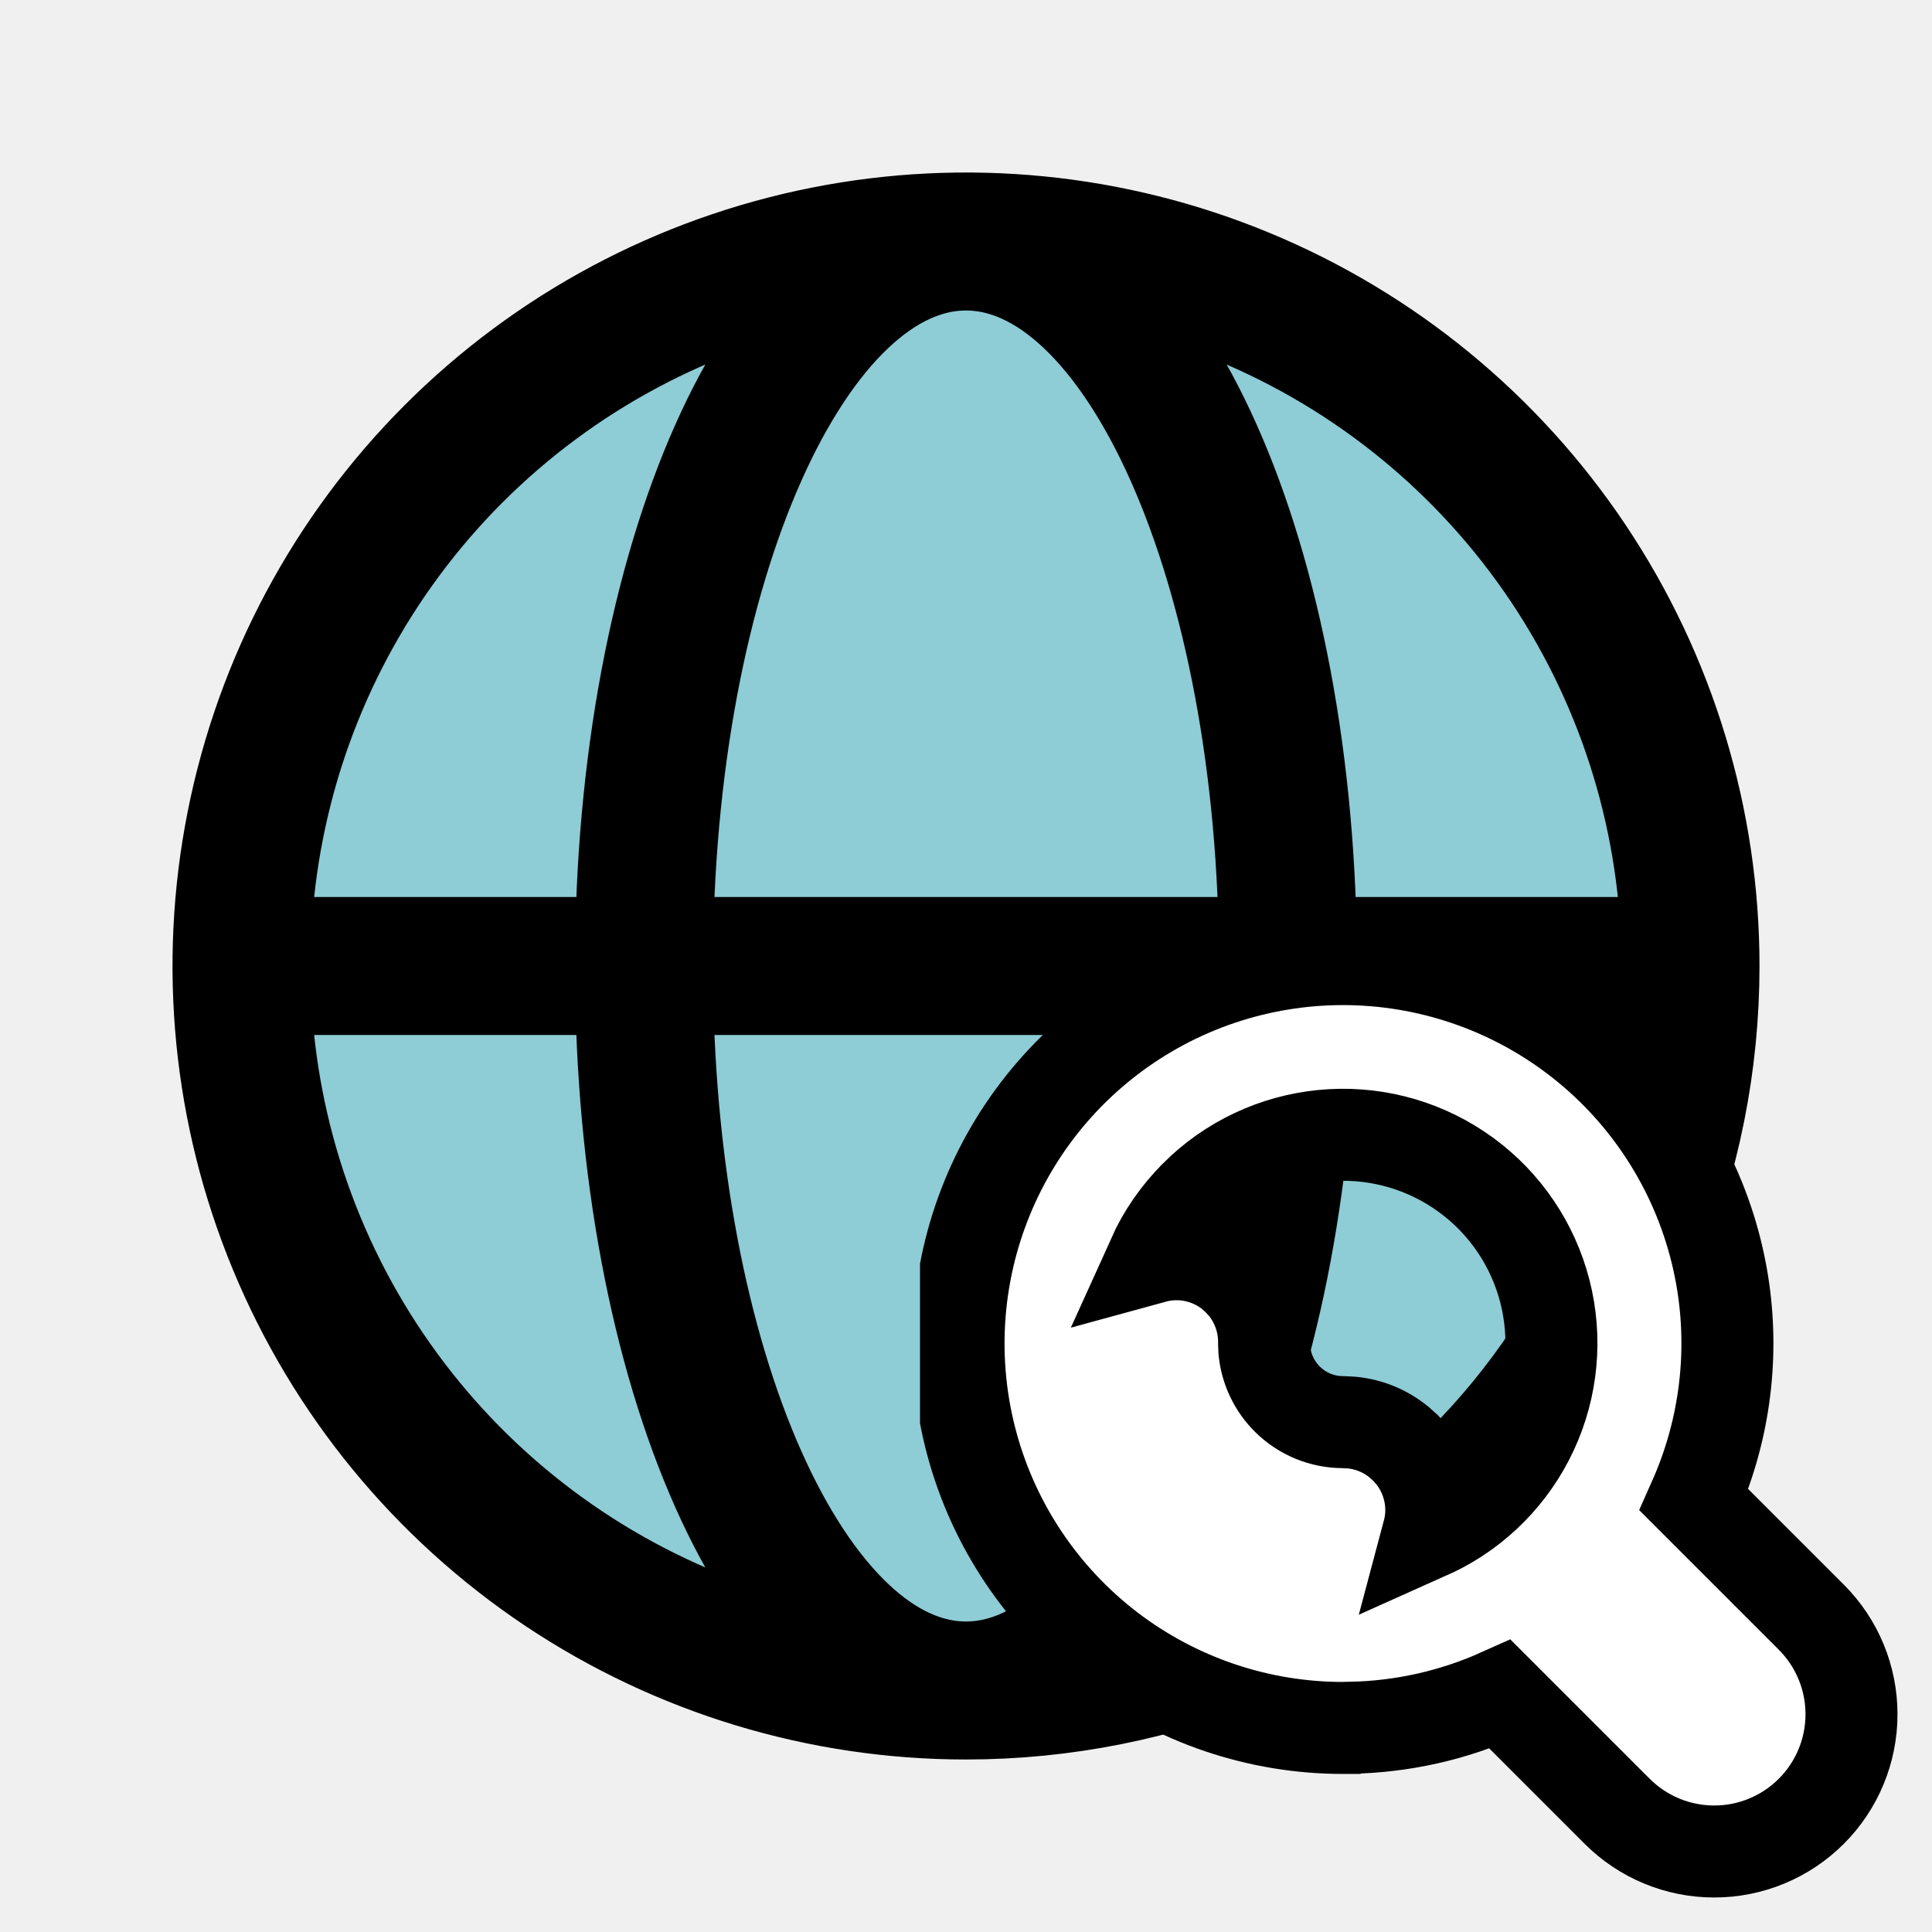
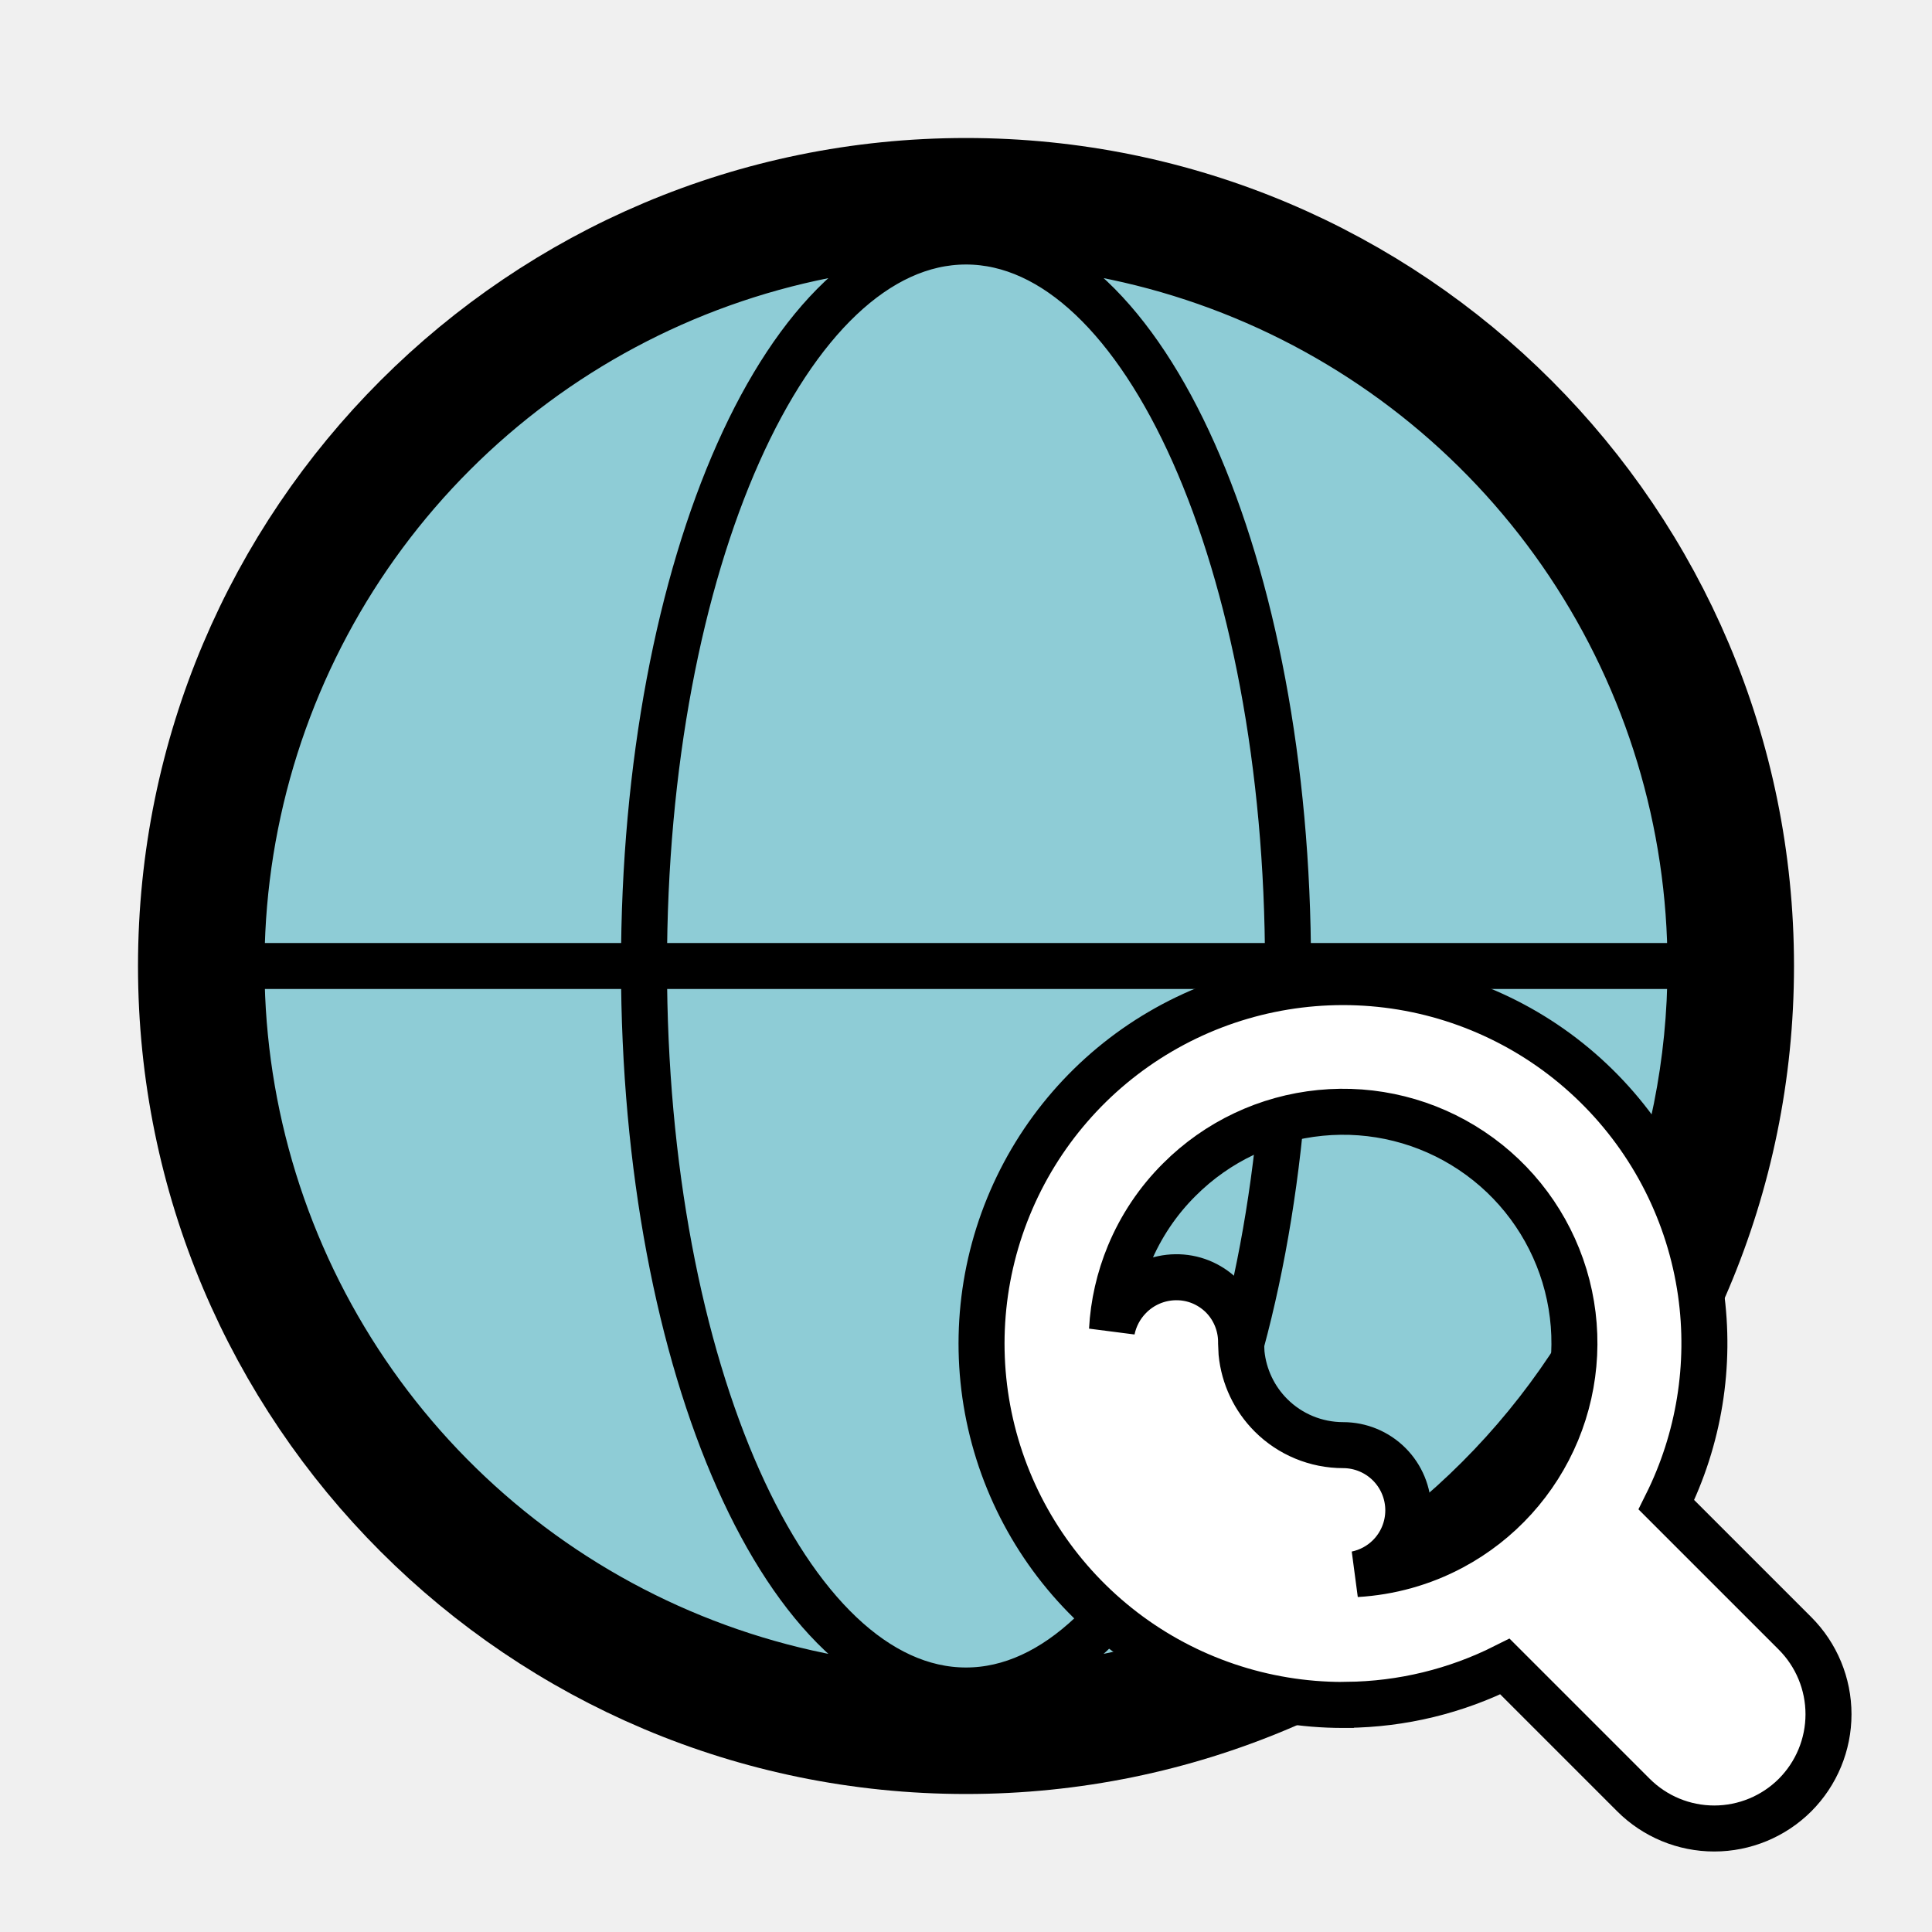
<svg xmlns="http://www.w3.org/2000/svg" width="42" height="42" viewBox="0 0 42 42" fill="none">
-   <path d="M21 37C29.837 37 37 29.837 37 21C37 12.163 29.837 5 21 5C12.163 5 5 12.163 5 21C5 29.837 12.163 37 21 37Z" fill="#2CA9BC" fill-opacity="0.5" />
-   <path d="M36.75 21H5.25M36.75 21C36.75 17.885 35.826 14.84 34.096 12.25C32.365 9.66 29.905 7.641 27.027 6.449C24.149 5.257 20.983 4.945 17.927 5.553C14.872 6.16 12.066 7.66 9.863 9.863C7.66 12.066 6.16 14.872 5.553 17.927C4.945 20.983 5.257 24.149 6.449 27.027C7.641 29.905 9.66 32.365 12.25 34.096C14.84 35.826 17.885 36.75 21 36.75M36.75 21C36.75 25.177 35.091 29.183 32.137 32.137C29.183 35.091 25.177 36.75 21 36.75M21 36.75C17.133 36.75 14 29.75 14 21C14 12.25 17.133 5.25 21 5.25C24.867 5.25 28 12.25 28 21C28 29.75 24.867 36.75 21 36.75Z" stroke="black" stroke-width="3" stroke-linecap="round" stroke-linejoin="round" />
-   <g clip-path="url(#clip0_533_129)">
-     <path d="M24.972 21.995C26.555 21.068 28.4 20.688 30.221 20.913C32.042 21.139 33.739 21.957 35.049 23.242C36.359 24.528 37.209 26.209 37.469 28.026C37.692 29.588 37.465 31.175 36.827 32.607L39.376 35.156C39.936 35.715 40.25 36.474 40.25 37.266C40.25 38.057 39.936 38.817 39.376 39.376C38.816 39.936 38.057 40.25 37.266 40.25C36.474 40.25 35.716 39.936 35.156 39.376L32.612 36.832C31.592 37.29 30.488 37.538 29.366 37.56L29.357 37.564H29.195C27.36 37.564 25.576 36.96 24.118 35.845C22.661 34.73 21.61 33.167 21.13 31.396C20.649 29.625 20.765 27.744 21.459 26.045C22.153 24.346 23.388 22.923 24.972 21.995ZM27.48 29.198L27.487 29.367C27.527 29.761 27.701 30.131 27.983 30.413C28.306 30.736 28.743 30.916 29.199 30.916L29.389 30.926C29.765 30.963 30.122 31.111 30.414 31.351L30.555 31.478L30.682 31.618C30.961 31.959 31.115 32.388 31.115 32.833C31.115 33.003 31.09 33.171 31.047 33.332C31.143 33.289 31.239 33.245 31.332 33.194C32.256 32.701 32.981 31.901 33.382 30.933C33.783 29.965 33.836 28.887 33.532 27.884C33.228 26.881 32.586 26.015 31.715 25.433C30.843 24.85 29.797 24.588 28.754 24.691C27.711 24.793 26.735 25.253 25.994 25.994L25.992 25.997C25.604 26.384 25.289 26.837 25.064 27.336C25.221 27.293 25.382 27.268 25.547 27.266H25.548C25.799 27.262 26.049 27.308 26.283 27.402C26.459 27.472 26.623 27.568 26.77 27.686L26.91 27.812L27.038 27.95C27.159 28.095 27.257 28.257 27.33 28.431C27.428 28.663 27.479 28.912 27.48 29.164V29.198Z" fill="white" stroke="black" stroke-width="2" />
-   </g>
-   <defs>
-     <clipPath id="clip0_533_129">
-       <rect width="22" height="22" fill="white" transform="translate(20 20)" />
-     </clipPath>
-   </defs>
+   <path d="M21 4C30.389 4 38 11.611 38 21C38 30.389 30.389 38 21 38C11.611 38 4 30.389 4 21C4 11.611 11.611 4 21 4Z" fill="#2CA9BC" fill-opacity="0.5" stroke="black" stroke-width="2" />
+   <path d="M36.75 21H5.25M36.75 21C36.75 17.885 35.826 14.84 34.096 12.25C32.365 9.66 29.905 7.641 27.027 6.449C24.149 5.257 20.983 4.945 17.927 5.553C14.872 6.16 12.066 7.66 9.863 9.863C7.66 12.066 6.16 14.872 5.553 17.927C4.945 20.983 5.257 24.149 6.449 27.027C7.641 29.905 9.66 32.365 12.25 34.096C14.84 35.826 17.885 36.75 21 36.75M36.75 21C36.75 25.177 35.091 29.183 32.137 32.137C29.183 35.091 25.177 36.75 21 36.75M21 36.75C17.133 36.75 14 29.75 14 21C14 12.25 17.133 5.25 21 5.25C24.867 5.25 28 12.25 28 21C28 29.75 24.867 36.75 21 36.75Z" stroke="black" stroke-linecap="round" stroke-linejoin="round" />
+   <path d="M25.224 22.427C26.712 21.555 28.448 21.198 30.16 21.409C31.872 21.621 33.467 22.391 34.698 23.6C35.93 24.808 36.73 26.389 36.974 28.097C37.199 29.678 36.936 31.288 36.226 32.712L39.023 35.509C39.488 35.975 39.75 36.607 39.75 37.266C39.75 37.925 39.488 38.557 39.023 39.023C38.557 39.488 37.924 39.75 37.266 39.75C36.607 39.75 35.975 39.488 35.51 39.023L32.716 36.229C31.65 36.765 30.475 37.05 29.279 37.062L29.276 37.064H29.195C27.47 37.064 25.792 36.497 24.422 35.449C23.052 34.4 22.064 32.93 21.612 31.265C21.16 29.6 21.269 27.832 21.922 26.235C22.575 24.637 23.735 23.299 25.224 22.427ZM26.98 29.198L26.99 29.417C27.041 29.925 27.266 30.403 27.63 30.767C28.046 31.183 28.611 31.416 29.199 31.416C29.575 31.416 29.935 31.566 30.2 31.831C30.466 32.097 30.615 32.458 30.615 32.833C30.615 33.209 30.466 33.569 30.2 33.835C30.004 34.031 29.756 34.163 29.488 34.219C30.211 34.177 30.921 33.981 31.568 33.635C32.594 33.087 33.398 32.199 33.844 31.124C34.289 30.049 34.348 28.853 34.011 27.739C33.673 26.626 32.96 25.663 31.992 25.017C31.025 24.37 29.863 24.079 28.705 24.193C27.547 24.306 26.464 24.818 25.641 25.641L25.64 25.642C25.171 26.107 24.8 26.662 24.547 27.272C24.331 27.794 24.204 28.348 24.174 28.91C24.229 28.642 24.361 28.392 24.556 28.194C24.819 27.925 25.178 27.771 25.555 27.766C25.741 27.763 25.925 27.797 26.098 27.866C26.27 27.936 26.427 28.038 26.56 28.168C26.692 28.298 26.797 28.454 26.869 28.625C26.941 28.796 26.979 28.98 26.98 29.165V29.198Z" fill="white" stroke="black" />
</svg>
